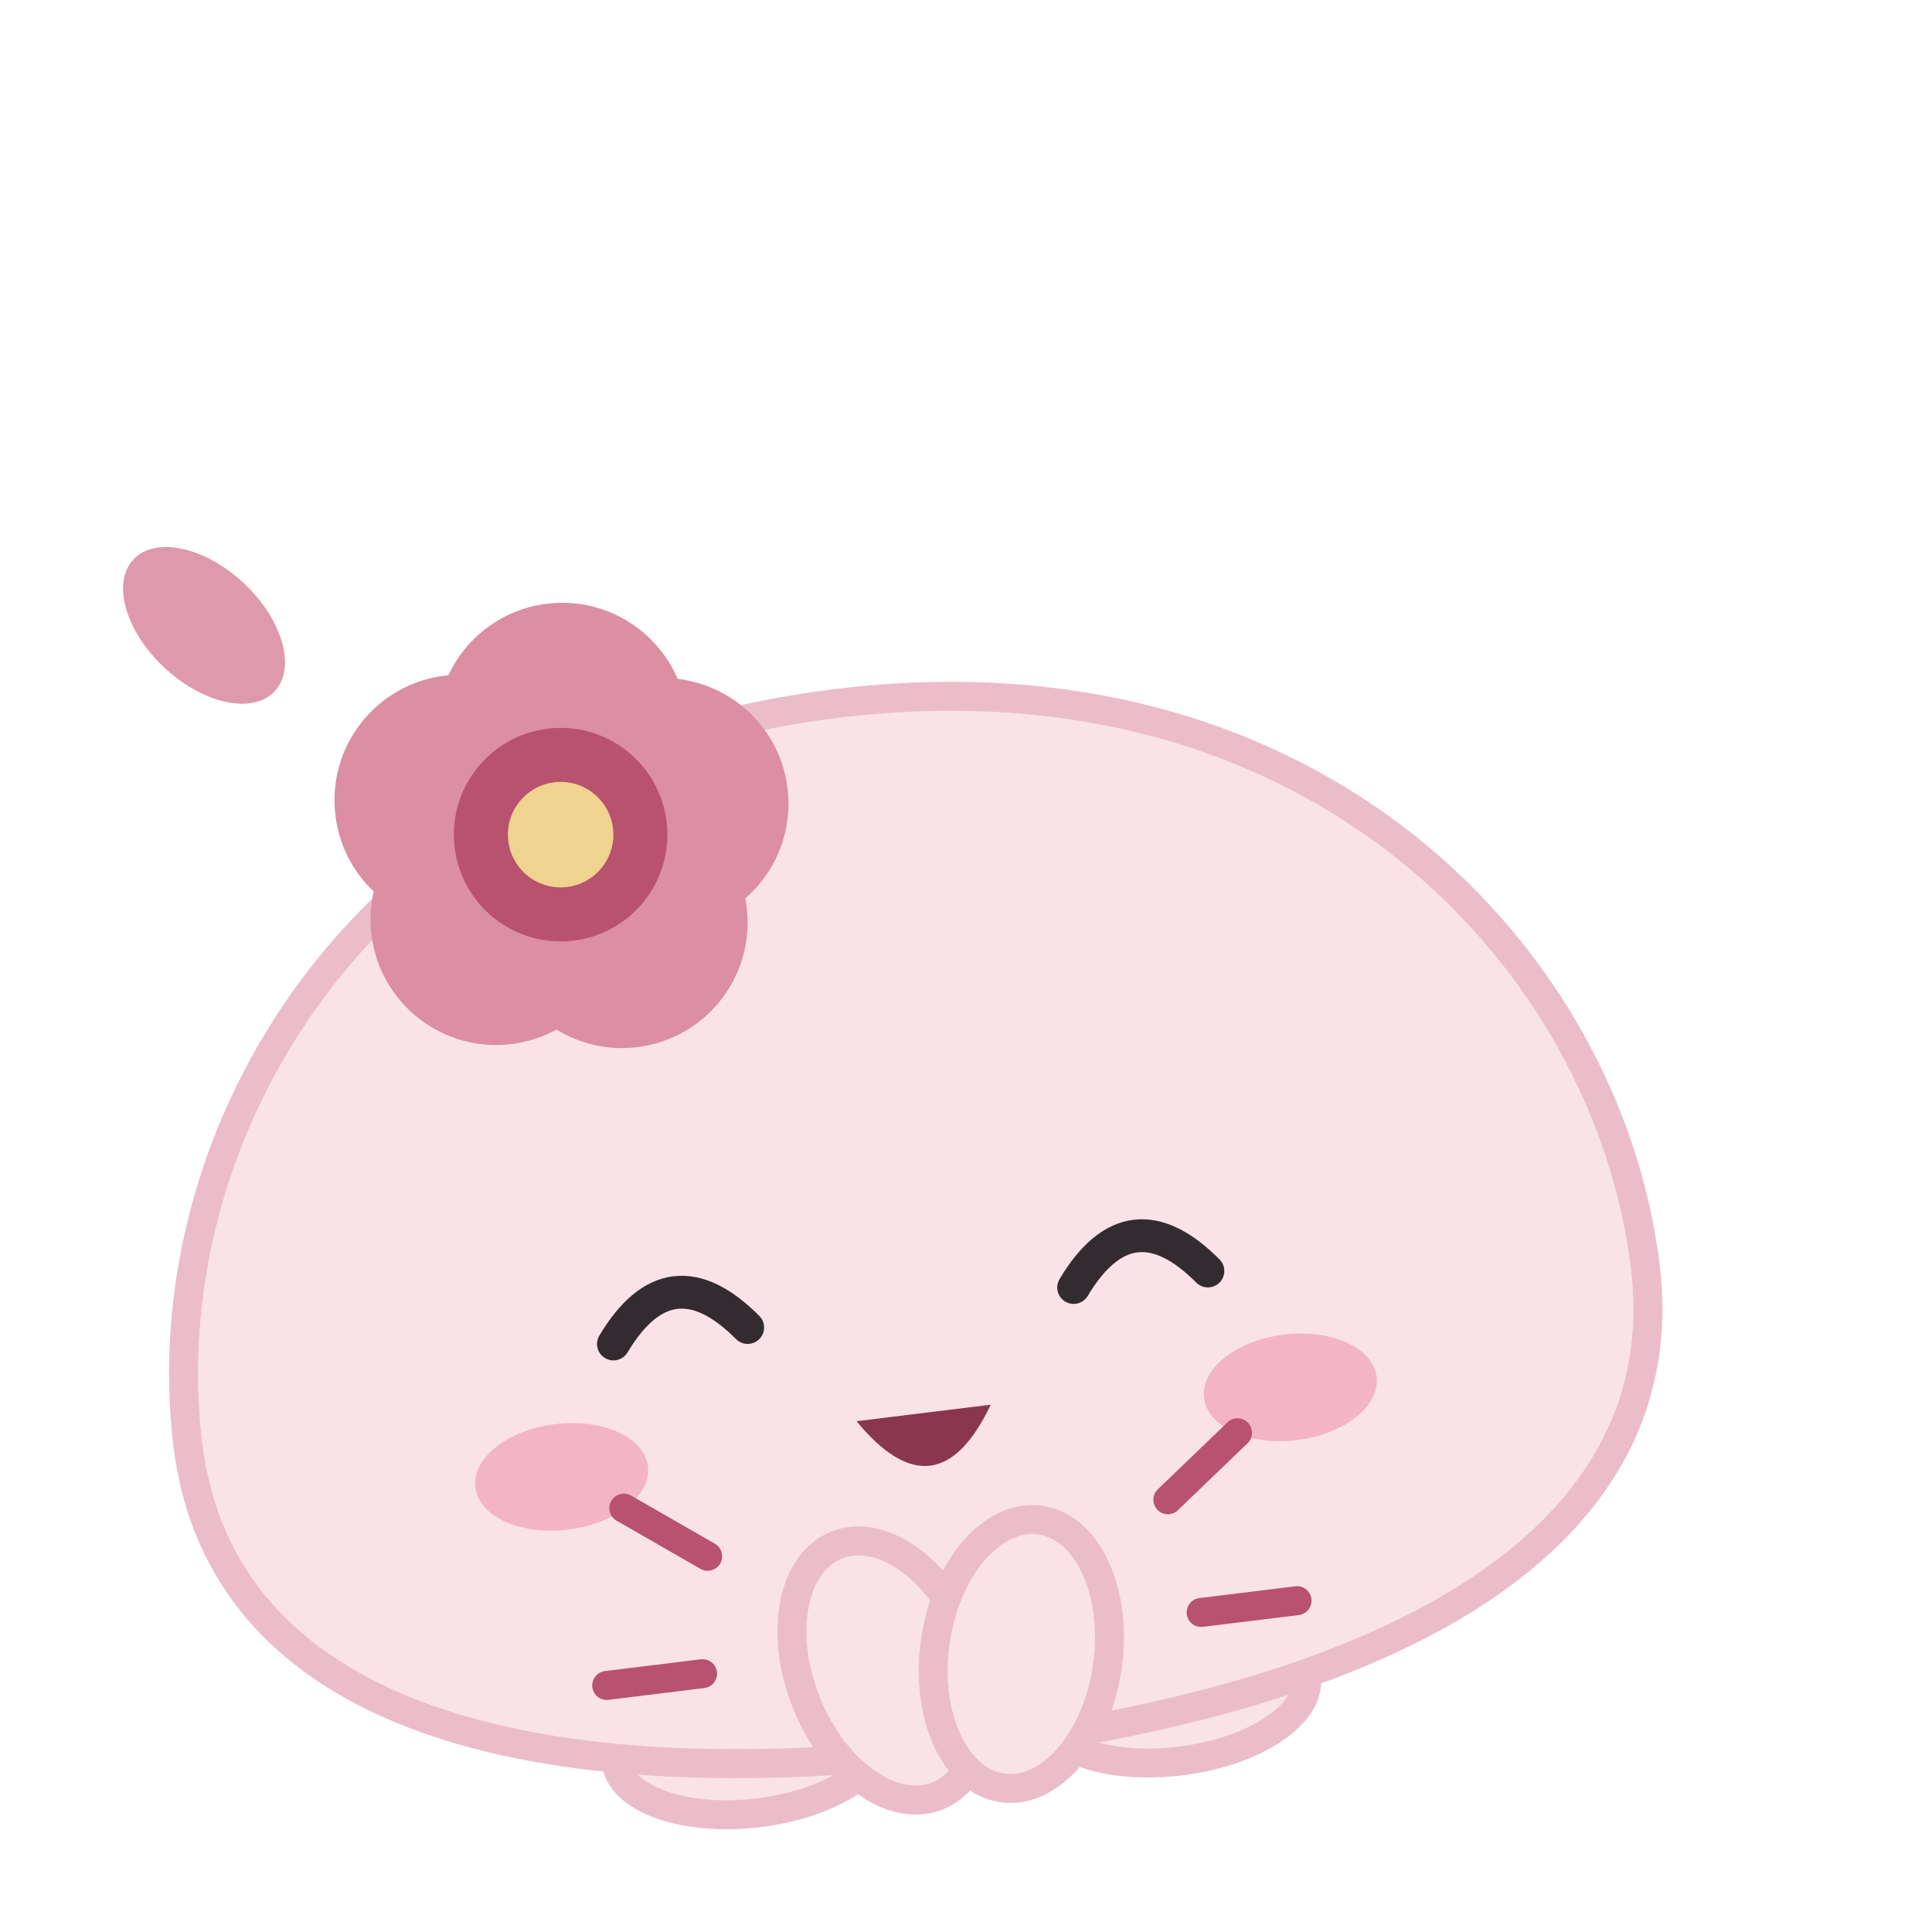
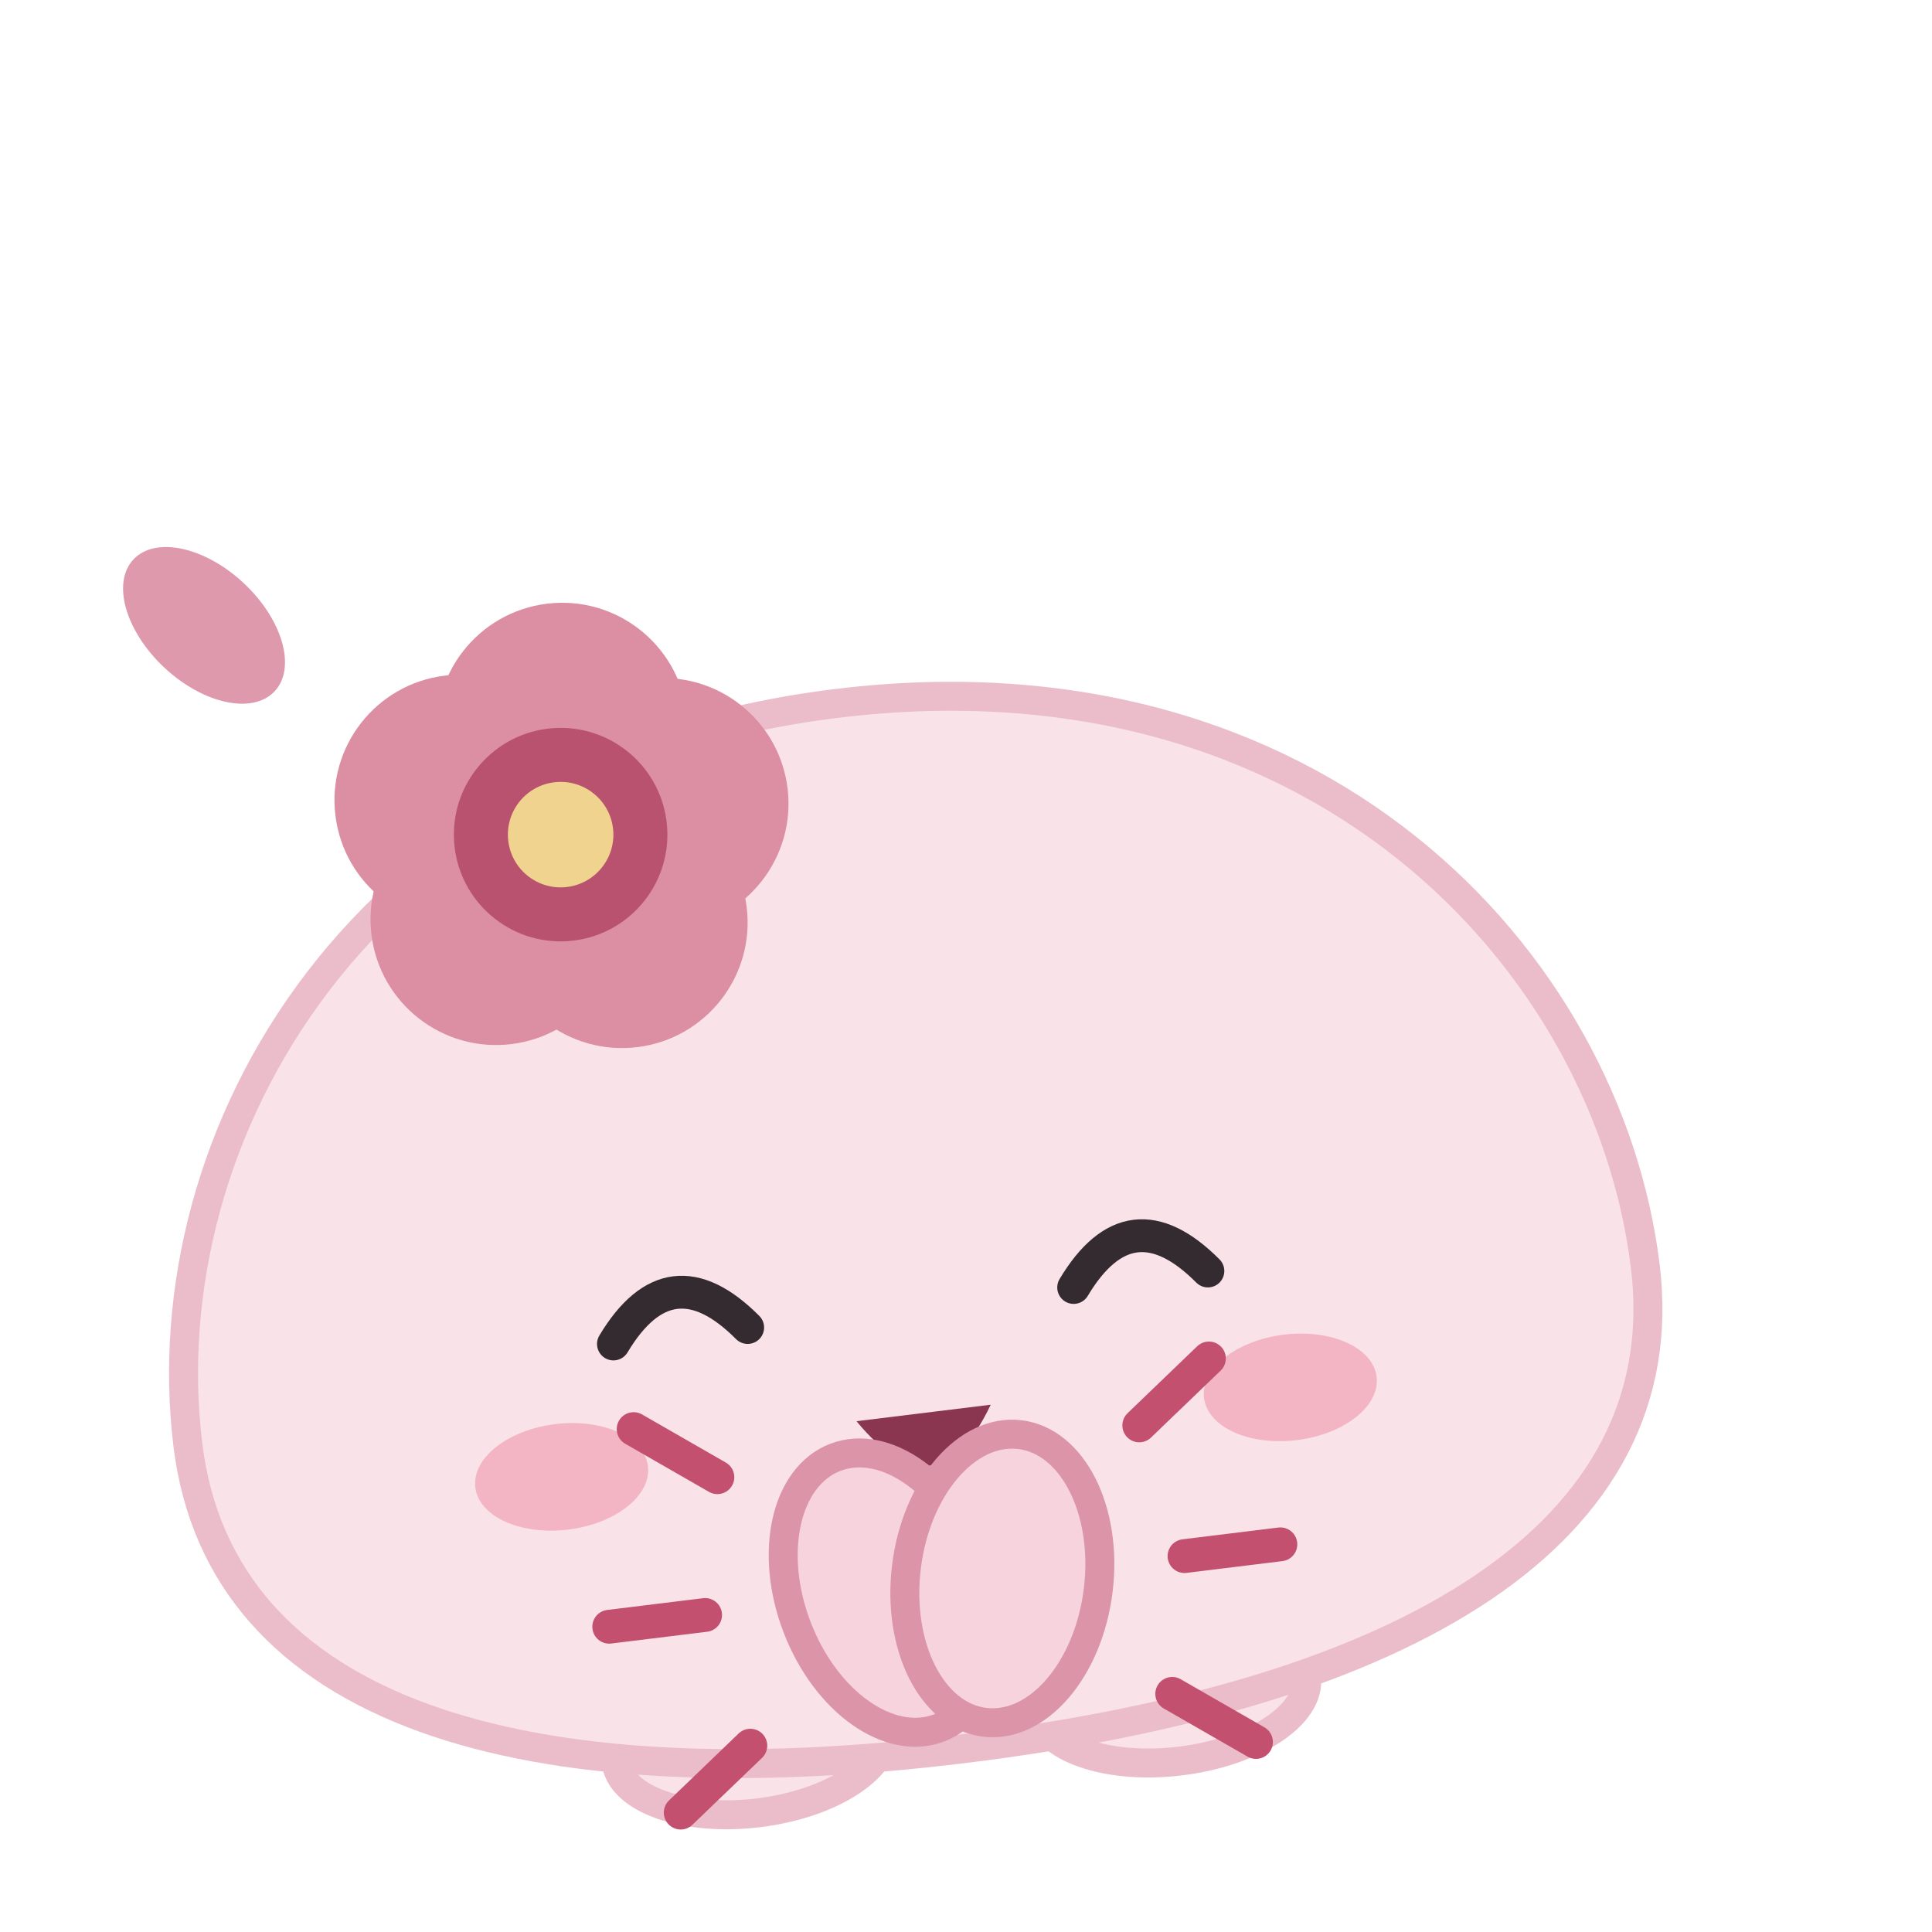
- <svg xmlns="http://www.w3.org/2000/svg" viewBox="0 0 200 200" width="100%" height="100%">
+ <svg xmlns="http://www.w3.org/2000/svg" viewBox="0 0 200 200">
  <g transform="rotate(-7 100 182)">
    <ellipse cx="78" cy="178" rx="14" ry="7" fill="#f9e3e8" stroke="#ebbdca" stroke-width="3" />
    <ellipse cx="122" cy="178" rx="14" ry="7" fill="#f9e3e8" stroke="#ebbdca" stroke-width="3" />
    <path d="M100 72C150 72 176 108 176 140C176 168 146 181 100 181C54 181 24 168 24 140C24 108 50 72 100 72Z" fill="#f9e3e8" stroke="#ebbdca" stroke-width="3" />
    <circle cx="80.9" cy="80.1" r="13" fill="#dc8ea3" />
    <circle cx="75.2" cy="91.8" r="13" fill="#dc8ea3" />
    <circle cx="62.3" cy="89.9" r="13" fill="#dc8ea3" />
    <circle cx="60.1" cy="77.2" r="13" fill="#dc8ea3" />
    <circle cx="71.5" cy="71.1" r="13" fill="#dc8ea3" />
    <circle cx="70" cy="82" r="11.05" fill="#b8526e" />
    <circle cx="70" cy="82" r="5.46" fill="#efd38f" />
    <ellipse cx="36" cy="56" rx="6" ry="10" fill="#dc8ea3" transform="rotate(-40 36 56)" opacity=".9" />
    <ellipse cx="62" cy="148" rx="9" ry="5.5" fill="#f2acbc" opacity=".85" />
    <ellipse cx="138" cy="148" rx="9" ry="5.5" fill="#f2acbc" opacity=".85" />
    <path d="M69 135Q76 126 83 135" fill="none" stroke="#342b30" stroke-width="3.4" stroke-linecap="round" stroke-linejoin="round" />
    <path d="M117 135Q124 126 131 135" fill="none" stroke="#342b30" stroke-width="3.4" stroke-linecap="round" stroke-linejoin="round" />
    <path d="M93 146Q100 157 107 146Z" fill="#8a3651" />
-     <ellipse cx="93" cy="172" rx="9" ry="14" fill="#f9e3e8" transform="rotate(-15 93 172)" stroke="#ebbdca" stroke-width="3" />
-     <ellipse cx="107" cy="172" rx="9" ry="14" fill="#f9e3e8" transform="rotate(15 107 172)" stroke="#ebbdca" stroke-width="3" />
-     <path d="M76 158L68 152M74 170L64 170M124 158L132 152M126 170L136 170" fill="none" stroke="#b8526e" stroke-width="3" stroke-linecap="round" stroke-linejoin="round" />
+     <ellipse cx="94" cy="164" rx="10" ry="15" fill="#f7d4dd" transform="rotate(-14 94 164)" stroke="#dc95a8" stroke-width="3" />
+     <ellipse cx="106" cy="164" rx="10" ry="15" fill="#f7d4dd" transform="rotate(14 106 164)" stroke="#dc95a8" stroke-width="3" />
+     <path d="M78 150L70 144M75 164L65 164M78 178L70 184M122 150L130 144M125 164L135 164M122 178L130 184" fill="none" stroke="#c4506f" stroke-width="3.5" stroke-linecap="round" stroke-linejoin="round" />
  </g>
</svg>
